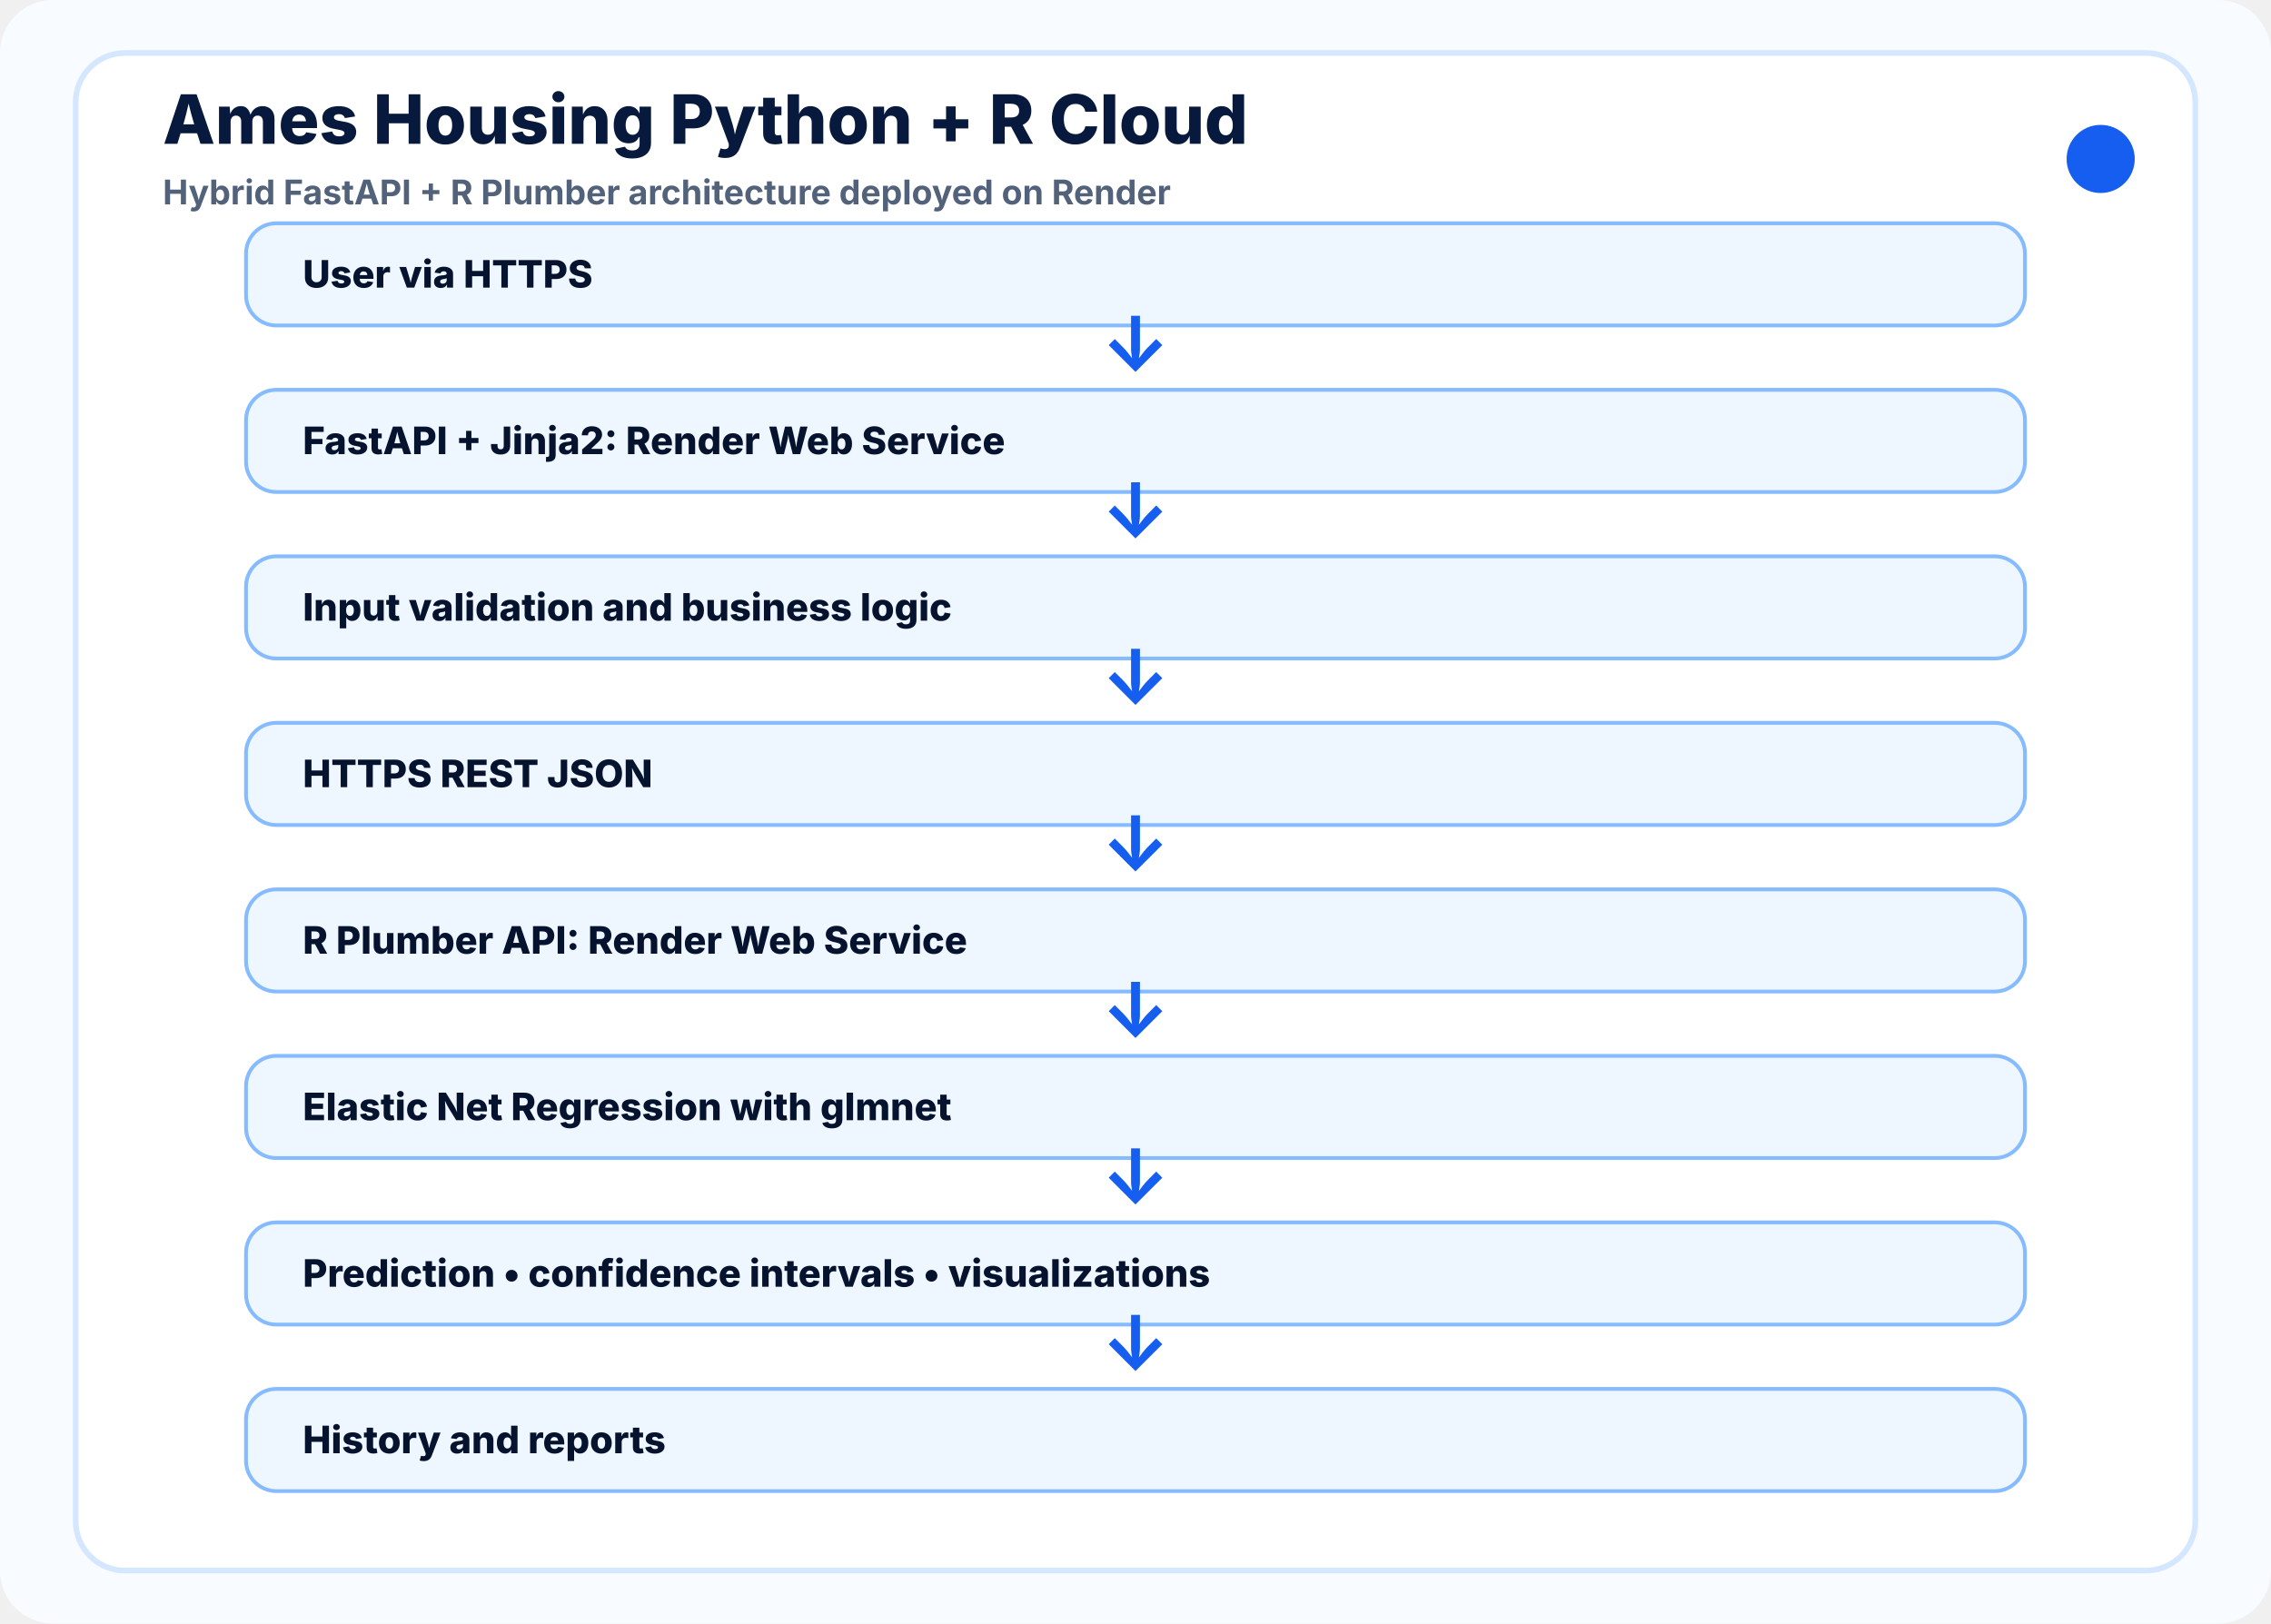
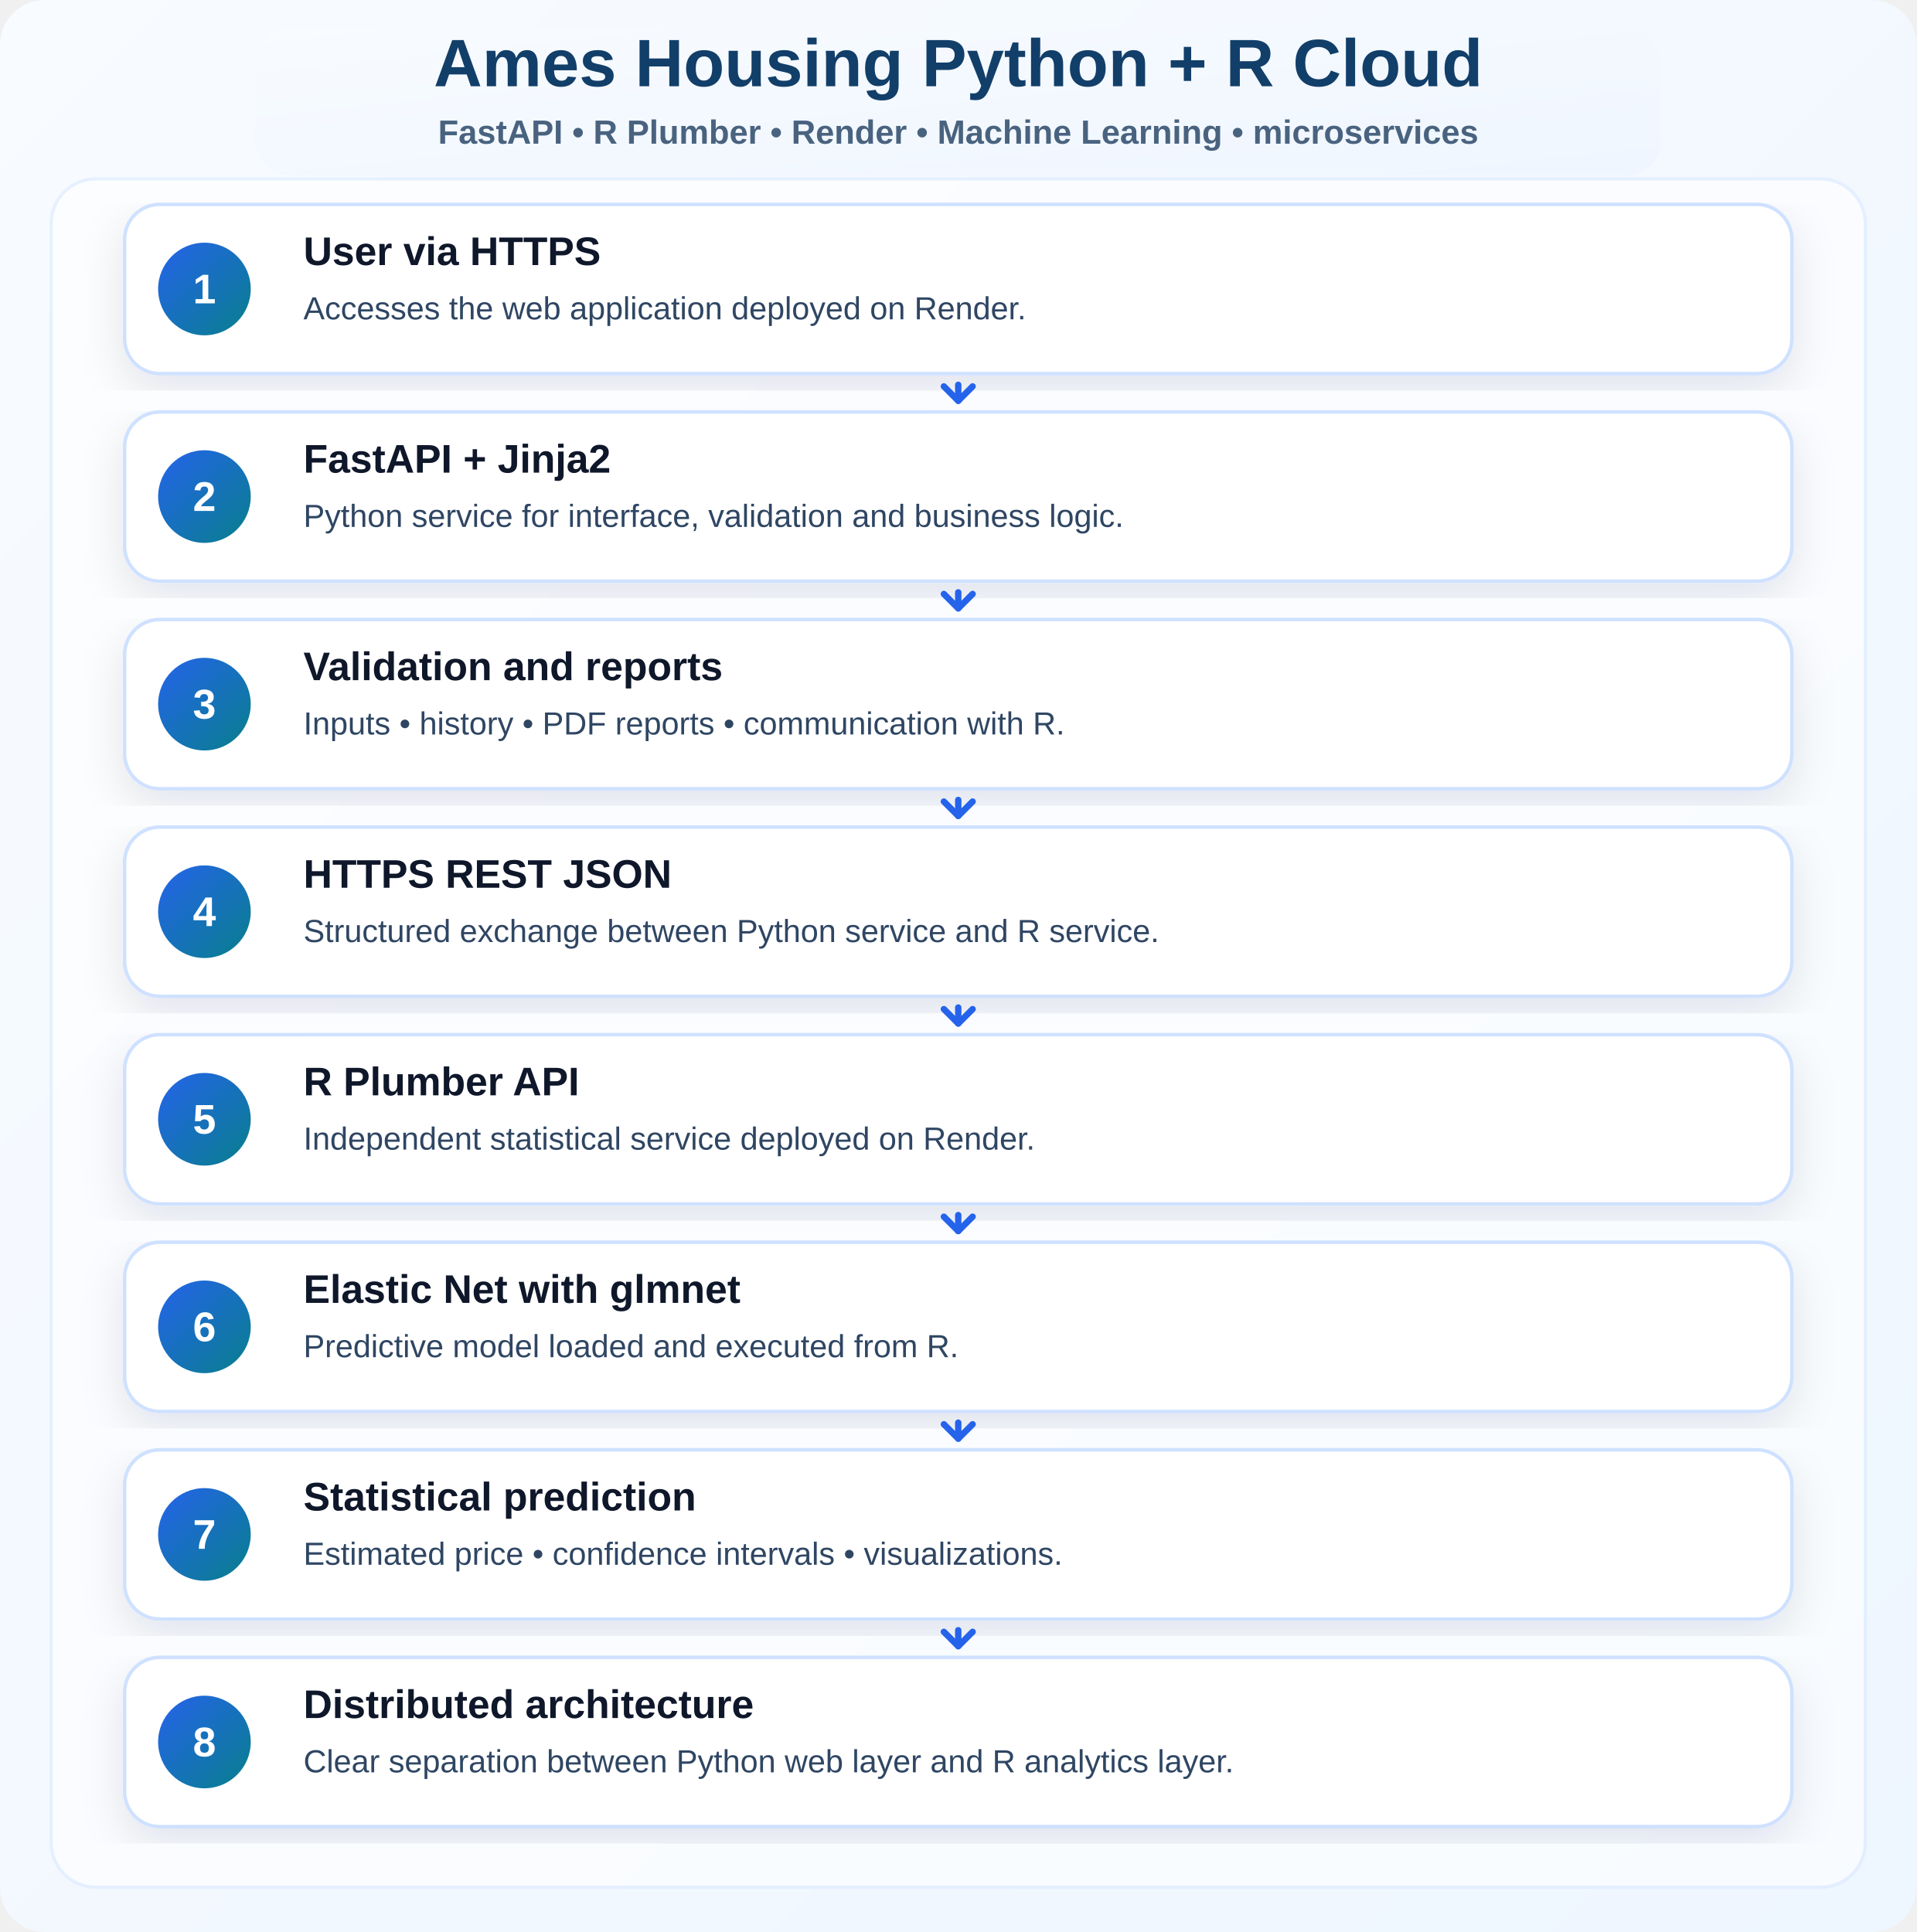
- <svg xmlns="http://www.w3.org/2000/svg" width="1200" height="858" viewBox="0 0 1200 858" role="img" aria-label="Ames Housing Python + R Cloud">
-   <rect width="100%" height="100%" rx="28" fill="#f8fbff" />
-   <rect x="40" y="28" width="1120" height="802" rx="26" fill="white" stroke="#d4e7ff" stroke-width="3" />
-   <circle cx="1110" cy="84" r="18" fill="#155eef" />
-   <text x="86" y="76" font-family="Inter,Segoe UI,Arial,sans-serif" font-size="36" font-weight="800" fill="#071a3d">Ames Housing Python + R Cloud</text>
-   <text x="86" y="108" font-family="Inter,Segoe UI,Arial,sans-serif" font-size="18" font-weight="700" fill="#52627a">Hybrid FastAPI + R Plumber architecture deployed on Render</text>
-   <rect x="130" y="118" width="940" height="54" rx="16" fill="#eef6ff" stroke="#86bcff" stroke-width="2" />
-   <text x="160" y="152" font-family="Inter,Segoe UI,Arial,sans-serif" font-size="20" font-weight="800" fill="#06132e">User via HTTPS</text>
-   <text x="600" y="196" text-anchor="middle" font-family="Inter,Segoe UI,Arial,sans-serif" font-size="40" font-weight="700" fill="#155eef">↓</text>
-   <rect x="130" y="206" width="940" height="54" rx="16" fill="#eef6ff" stroke="#86bcff" stroke-width="2" />
-   <text x="160" y="240" font-family="Inter,Segoe UI,Arial,sans-serif" font-size="20" font-weight="800" fill="#06132e">FastAPI + Jinja2: Render Web Service</text>
-   <text x="600" y="284" text-anchor="middle" font-family="Inter,Segoe UI,Arial,sans-serif" font-size="40" font-weight="700" fill="#155eef">↓</text>
-   <rect x="130" y="294" width="940" height="54" rx="16" fill="#eef6ff" stroke="#86bcff" stroke-width="2" />
-   <text x="160" y="328" font-family="Inter,Segoe UI,Arial,sans-serif" font-size="20" font-weight="800" fill="#06132e">Input validation and business logic</text>
-   <text x="600" y="372" text-anchor="middle" font-family="Inter,Segoe UI,Arial,sans-serif" font-size="40" font-weight="700" fill="#155eef">↓</text>
-   <rect x="130" y="382" width="940" height="54" rx="16" fill="#eef6ff" stroke="#86bcff" stroke-width="2" />
-   <text x="160" y="416" font-family="Inter,Segoe UI,Arial,sans-serif" font-size="20" font-weight="800" fill="#06132e">HTTPS REST JSON</text>
-   <text x="600" y="460" text-anchor="middle" font-family="Inter,Segoe UI,Arial,sans-serif" font-size="40" font-weight="700" fill="#155eef">↓</text>
-   <rect x="130" y="470" width="940" height="54" rx="16" fill="#eef6ff" stroke="#86bcff" stroke-width="2" />
-   <text x="160" y="504" font-family="Inter,Segoe UI,Arial,sans-serif" font-size="20" font-weight="800" fill="#06132e">R Plumber API: Render Web Service</text>
-   <text x="600" y="548" text-anchor="middle" font-family="Inter,Segoe UI,Arial,sans-serif" font-size="40" font-weight="700" fill="#155eef">↓</text>
-   <rect x="130" y="558" width="940" height="54" rx="16" fill="#eef6ff" stroke="#86bcff" stroke-width="2" />
-   <text x="160" y="592" font-family="Inter,Segoe UI,Arial,sans-serif" font-size="20" font-weight="800" fill="#06132e">Elastic Net Regression with glmnet</text>
-   <text x="600" y="636" text-anchor="middle" font-family="Inter,Segoe UI,Arial,sans-serif" font-size="40" font-weight="700" fill="#155eef">↓</text>
-   <rect x="130" y="646" width="940" height="54" rx="16" fill="#eef6ff" stroke="#86bcff" stroke-width="2" />
-   <text x="160" y="680" font-family="Inter,Segoe UI,Arial,sans-serif" font-size="20" font-weight="800" fill="#06132e">Prediction • confidence intervals • visualizations</text>
-   <text x="600" y="724" text-anchor="middle" font-family="Inter,Segoe UI,Arial,sans-serif" font-size="40" font-weight="700" fill="#155eef">↓</text>
-   <rect x="130" y="734" width="940" height="54" rx="16" fill="#eef6ff" stroke="#86bcff" stroke-width="2" />
-   <text x="160" y="768" font-family="Inter,Segoe UI,Arial,sans-serif" font-size="20" font-weight="800" fill="#06132e">History and reports</text>
+ <svg xmlns="http://www.w3.org/2000/svg" width="1200" height="1210" viewBox="0 0 1200 1210" role="img" aria-labelledby="title desc">
+   <defs>
+     <linearGradient id="bg" x1="0" x2="1" y1="0" y2="1">
+       <stop offset="0%" stop-color="#f8fbff" />
+       <stop offset="100%" stop-color="#eef6ff" />
+     </linearGradient>
+     <linearGradient id="badge" x1="0" x2="1" y1="0" y2="1">
+       <stop offset="0%" stop-color="#2563eb" />
+       <stop offset="100%" stop-color="#087f8c" />
+     </linearGradient>
+     <filter id="shadow" x="-10%" y="-10%" width="120%" height="120%">
+       <feDropShadow dx="0" dy="10" stdDeviation="14" flood-color="#0f172a" flood-opacity="0.10" />
+     </filter>
+     <style>
+       .title { font: 800 42px Arial, sans-serif; fill: #123f69; }
+       .subtitle { font: 700 21px Arial, sans-serif; fill: #49637f; }
+       .step-title { font: 800 25px Arial, sans-serif; fill: #0f172a; }
+       .step-body { font: 400 20px Arial, sans-serif; fill: #2f4663; }
+       .num { font: 800 26px Arial, sans-serif; fill: #ffffff; }
+       .arrow { stroke: #2563eb; stroke-width: 4; stroke-linecap: round; stroke-linejoin: round; }
+     </style>
+   </defs>
+   <rect x="0" y="0" width="1200" height="1210" rx="28" fill="url(#bg)" />
+   <rect x="32" y="112" width="1136" height="1070" rx="28" fill="#ffffff" opacity="0.58" stroke="#d9e8ff" stroke-width="2" />
+   <rect x="160" y="18" width="880" height="92" rx="22" fill="url(#bg)" opacity="0.96" />
+   <text x="600" y="54" text-anchor="middle" class="title">Ames Housing Python + R Cloud</text>
+   <text x="600" y="90" text-anchor="middle" class="subtitle">FastAPI • R Plumber • Render • Machine Learning • microservices</text>
+   <rect x="78" y="128" width="1044" height="106" rx="22" fill="#ffffff" stroke="#cfe1ff" stroke-width="2.2" filter="url(#shadow)" />
+   <circle cx="128" cy="181" r="29" fill="url(#badge)" />
+   <text x="128" y="190" text-anchor="middle" class="num">1</text>
+   <text x="190" y="166" class="step-title" text-anchor="start">
+     <tspan x="190" dy="0">User via HTTPS</tspan>
+   </text>
+   <text x="190" y="200" class="step-body" text-anchor="start">
+     <tspan x="190" dy="0">Accesses the web application deployed on Render.</tspan>
+   </text>
+   <line x1="600" y1="241" x2="600" y2="251" class="arrow" />
+   <path d="M591 242 L600 251 L609 242" fill="none" class="arrow" />
+   <rect x="78" y="258" width="1044" height="106" rx="22" fill="#ffffff" stroke="#cfe1ff" stroke-width="2.2" filter="url(#shadow)" />
+   <circle cx="128" cy="311" r="29" fill="url(#badge)" />
+   <text x="128" y="320" text-anchor="middle" class="num">2</text>
+   <text x="190" y="296" class="step-title" text-anchor="start">
+     <tspan x="190" dy="0">FastAPI + Jinja2</tspan>
+   </text>
+   <text x="190" y="330" class="step-body" text-anchor="start">
+     <tspan x="190" dy="0">Python service for interface, validation and business logic.</tspan>
+   </text>
+   <line x1="600" y1="371" x2="600" y2="381" class="arrow" />
+   <path d="M591 372 L600 381 L609 372" fill="none" class="arrow" />
+   <rect x="78" y="388" width="1044" height="106" rx="22" fill="#ffffff" stroke="#cfe1ff" stroke-width="2.2" filter="url(#shadow)" />
+   <circle cx="128" cy="441" r="29" fill="url(#badge)" />
+   <text x="128" y="450" text-anchor="middle" class="num">3</text>
+   <text x="190" y="426" class="step-title" text-anchor="start">
+     <tspan x="190" dy="0">Validation and reports</tspan>
+   </text>
+   <text x="190" y="460" class="step-body" text-anchor="start">
+     <tspan x="190" dy="0">Inputs • history • PDF reports • communication with R.</tspan>
+   </text>
+   <line x1="600" y1="501" x2="600" y2="511" class="arrow" />
+   <path d="M591 502 L600 511 L609 502" fill="none" class="arrow" />
+   <rect x="78" y="518" width="1044" height="106" rx="22" fill="#ffffff" stroke="#cfe1ff" stroke-width="2.2" filter="url(#shadow)" />
+   <circle cx="128" cy="571" r="29" fill="url(#badge)" />
+   <text x="128" y="580" text-anchor="middle" class="num">4</text>
+   <text x="190" y="556" class="step-title" text-anchor="start">
+     <tspan x="190" dy="0">HTTPS REST JSON</tspan>
+   </text>
+   <text x="190" y="590" class="step-body" text-anchor="start">
+     <tspan x="190" dy="0">Structured exchange between Python service and R service.</tspan>
+   </text>
+   <line x1="600" y1="631" x2="600" y2="641" class="arrow" />
+   <path d="M591 632 L600 641 L609 632" fill="none" class="arrow" />
+   <rect x="78" y="648" width="1044" height="106" rx="22" fill="#ffffff" stroke="#cfe1ff" stroke-width="2.2" filter="url(#shadow)" />
+   <circle cx="128" cy="701" r="29" fill="url(#badge)" />
+   <text x="128" y="710" text-anchor="middle" class="num">5</text>
+   <text x="190" y="686" class="step-title" text-anchor="start">
+     <tspan x="190" dy="0">R Plumber API</tspan>
+   </text>
+   <text x="190" y="720" class="step-body" text-anchor="start">
+     <tspan x="190" dy="0">Independent statistical service deployed on Render.</tspan>
+   </text>
+   <line x1="600" y1="761" x2="600" y2="771" class="arrow" />
+   <path d="M591 762 L600 771 L609 762" fill="none" class="arrow" />
+   <rect x="78" y="778" width="1044" height="106" rx="22" fill="#ffffff" stroke="#cfe1ff" stroke-width="2.2" filter="url(#shadow)" />
+   <circle cx="128" cy="831" r="29" fill="url(#badge)" />
+   <text x="128" y="840" text-anchor="middle" class="num">6</text>
+   <text x="190" y="816" class="step-title" text-anchor="start">
+     <tspan x="190" dy="0">Elastic Net with glmnet</tspan>
+   </text>
+   <text x="190" y="850" class="step-body" text-anchor="start">
+     <tspan x="190" dy="0">Predictive model loaded and executed from R.</tspan>
+   </text>
+   <line x1="600" y1="891" x2="600" y2="901" class="arrow" />
+   <path d="M591 892 L600 901 L609 892" fill="none" class="arrow" />
+   <rect x="78" y="908" width="1044" height="106" rx="22" fill="#ffffff" stroke="#cfe1ff" stroke-width="2.2" filter="url(#shadow)" />
+   <circle cx="128" cy="961" r="29" fill="url(#badge)" />
+   <text x="128" y="970" text-anchor="middle" class="num">7</text>
+   <text x="190" y="946" class="step-title" text-anchor="start">
+     <tspan x="190" dy="0">Statistical prediction</tspan>
+   </text>
+   <text x="190" y="980" class="step-body" text-anchor="start">
+     <tspan x="190" dy="0">Estimated price • confidence intervals • visualizations.</tspan>
+   </text>
+   <line x1="600" y1="1021" x2="600" y2="1031" class="arrow" />
+   <path d="M591 1022 L600 1031 L609 1022" fill="none" class="arrow" />
+   <rect x="78" y="1038" width="1044" height="106" rx="22" fill="#ffffff" stroke="#cfe1ff" stroke-width="2.2" filter="url(#shadow)" />
+   <circle cx="128" cy="1091" r="29" fill="url(#badge)" />
+   <text x="128" y="1100" text-anchor="middle" class="num">8</text>
+   <text x="190" y="1076" class="step-title" text-anchor="start">
+     <tspan x="190" dy="0">Distributed architecture</tspan>
+   </text>
+   <text x="190" y="1110" class="step-body" text-anchor="start">
+     <tspan x="190" dy="0">Clear separation between Python web layer and R analytics layer.</tspan>
+   </text>
</svg>
